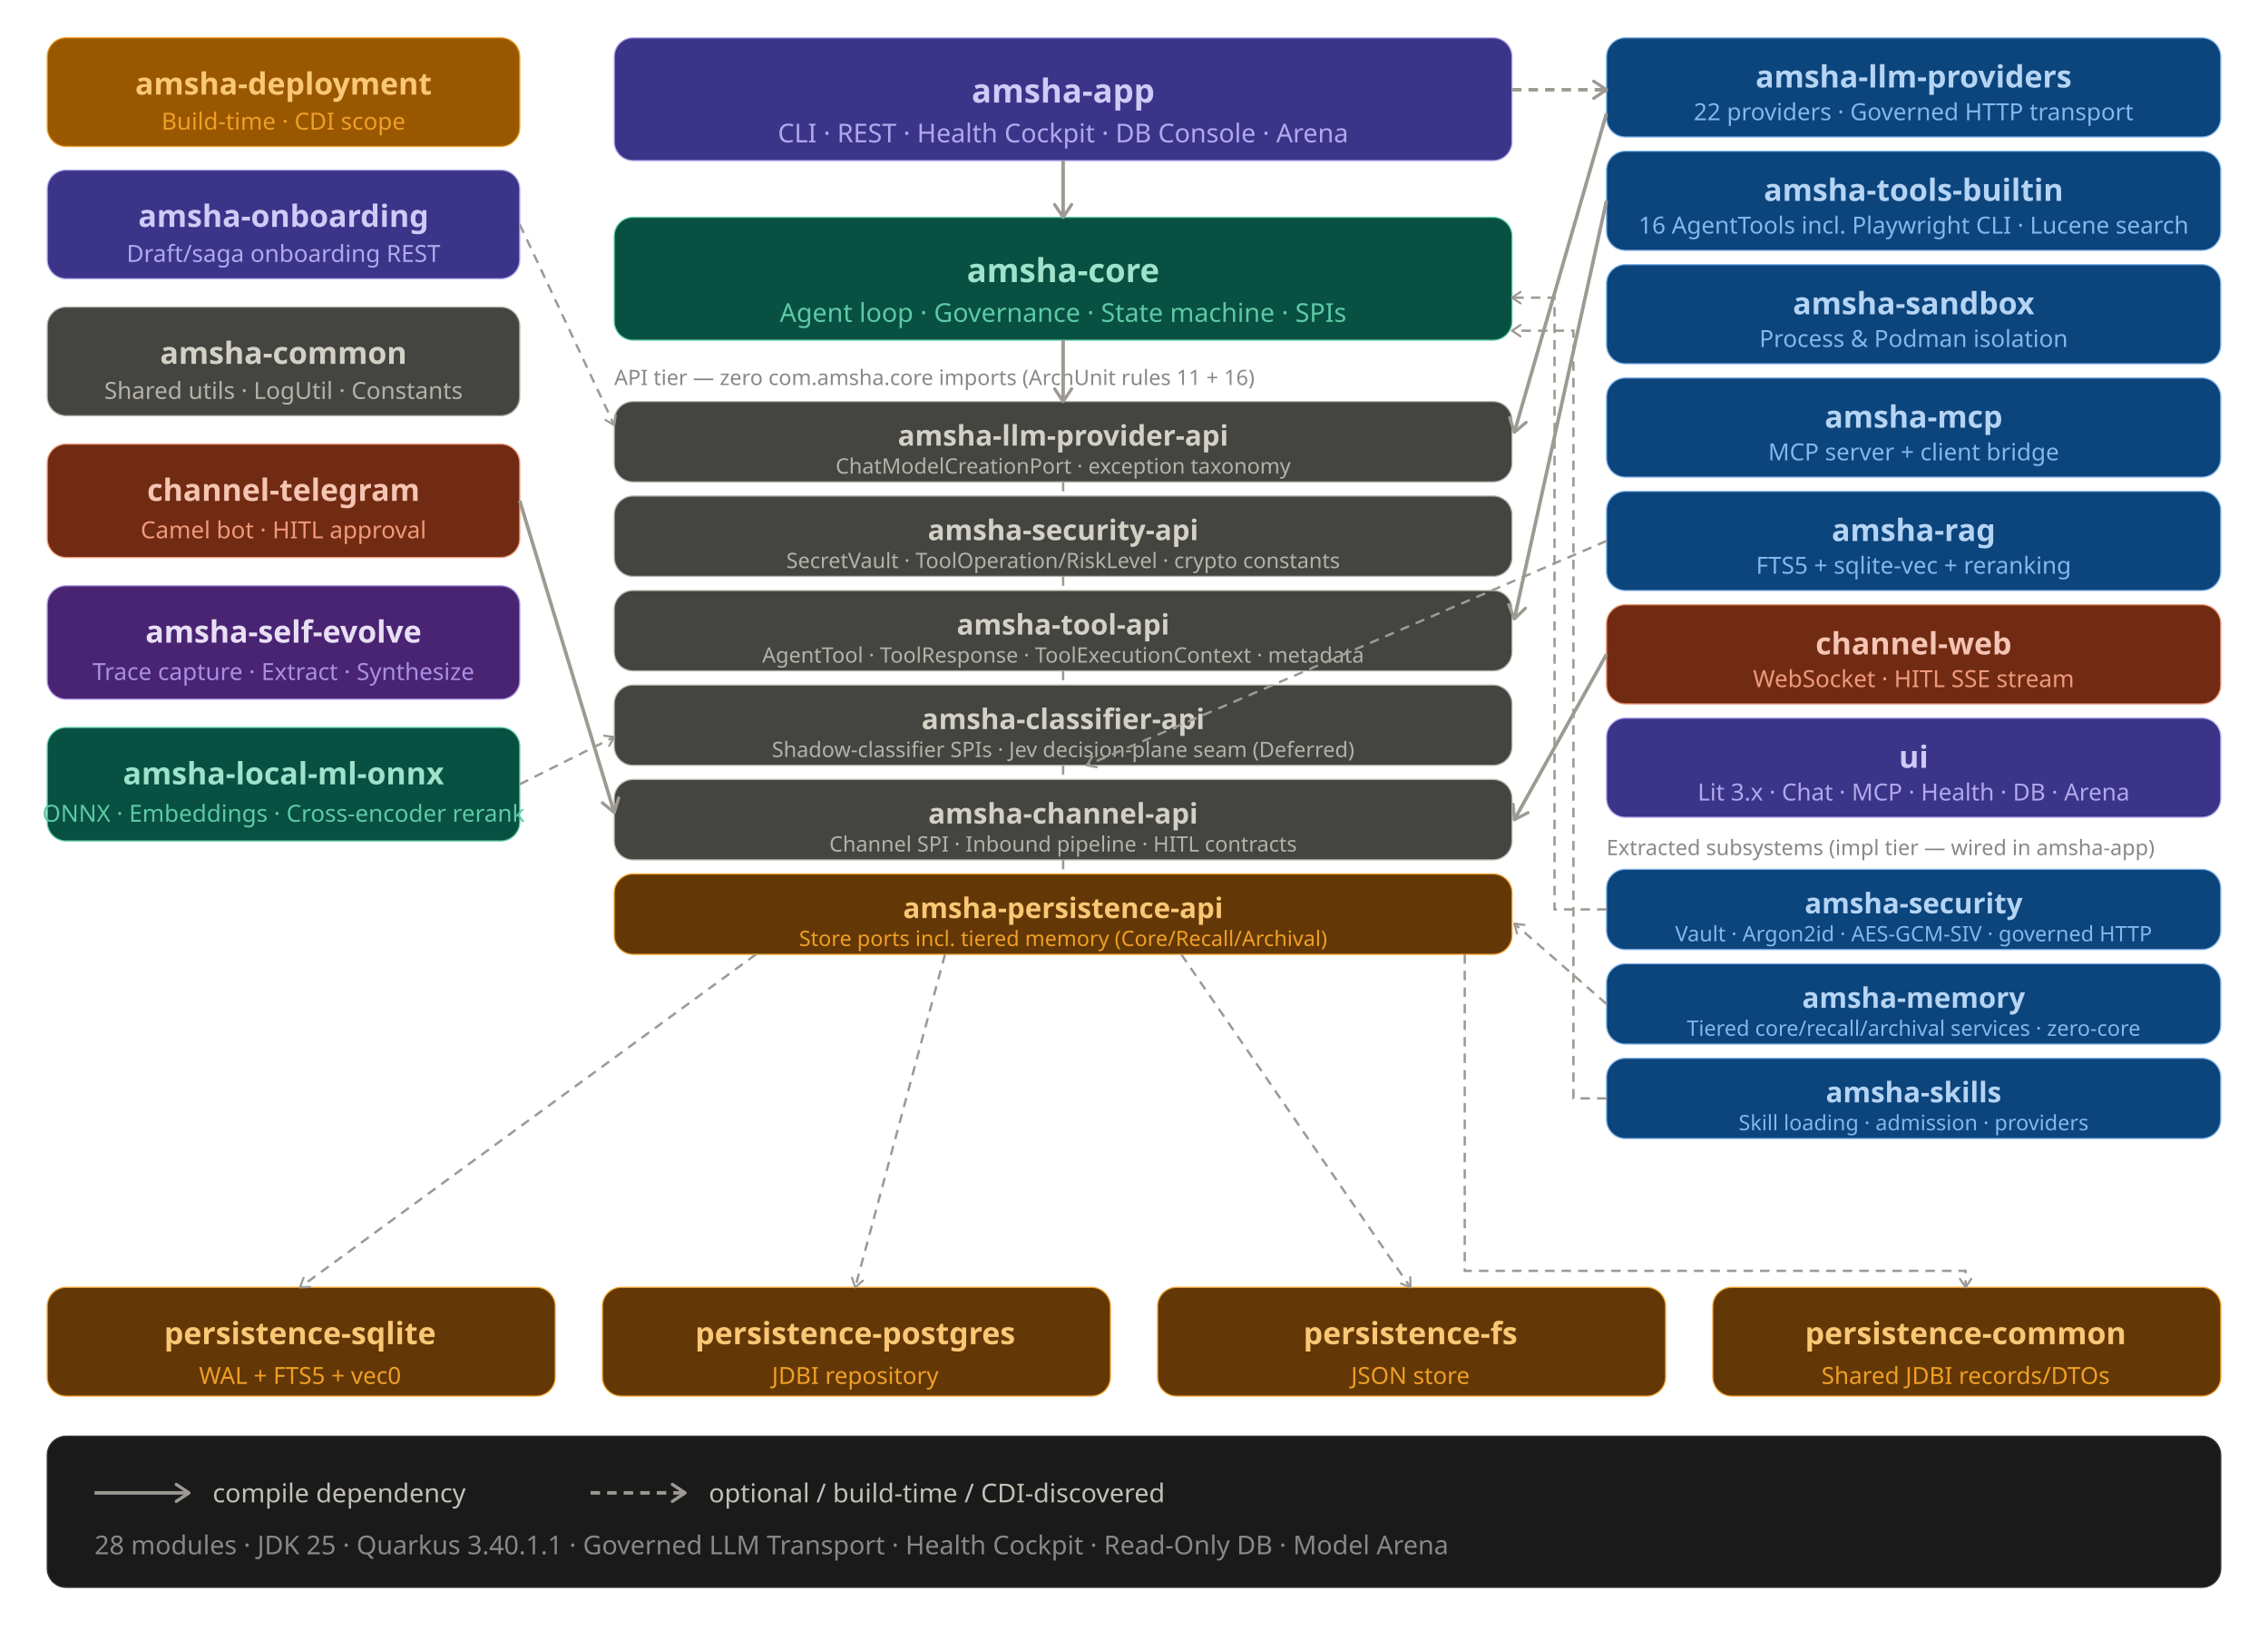
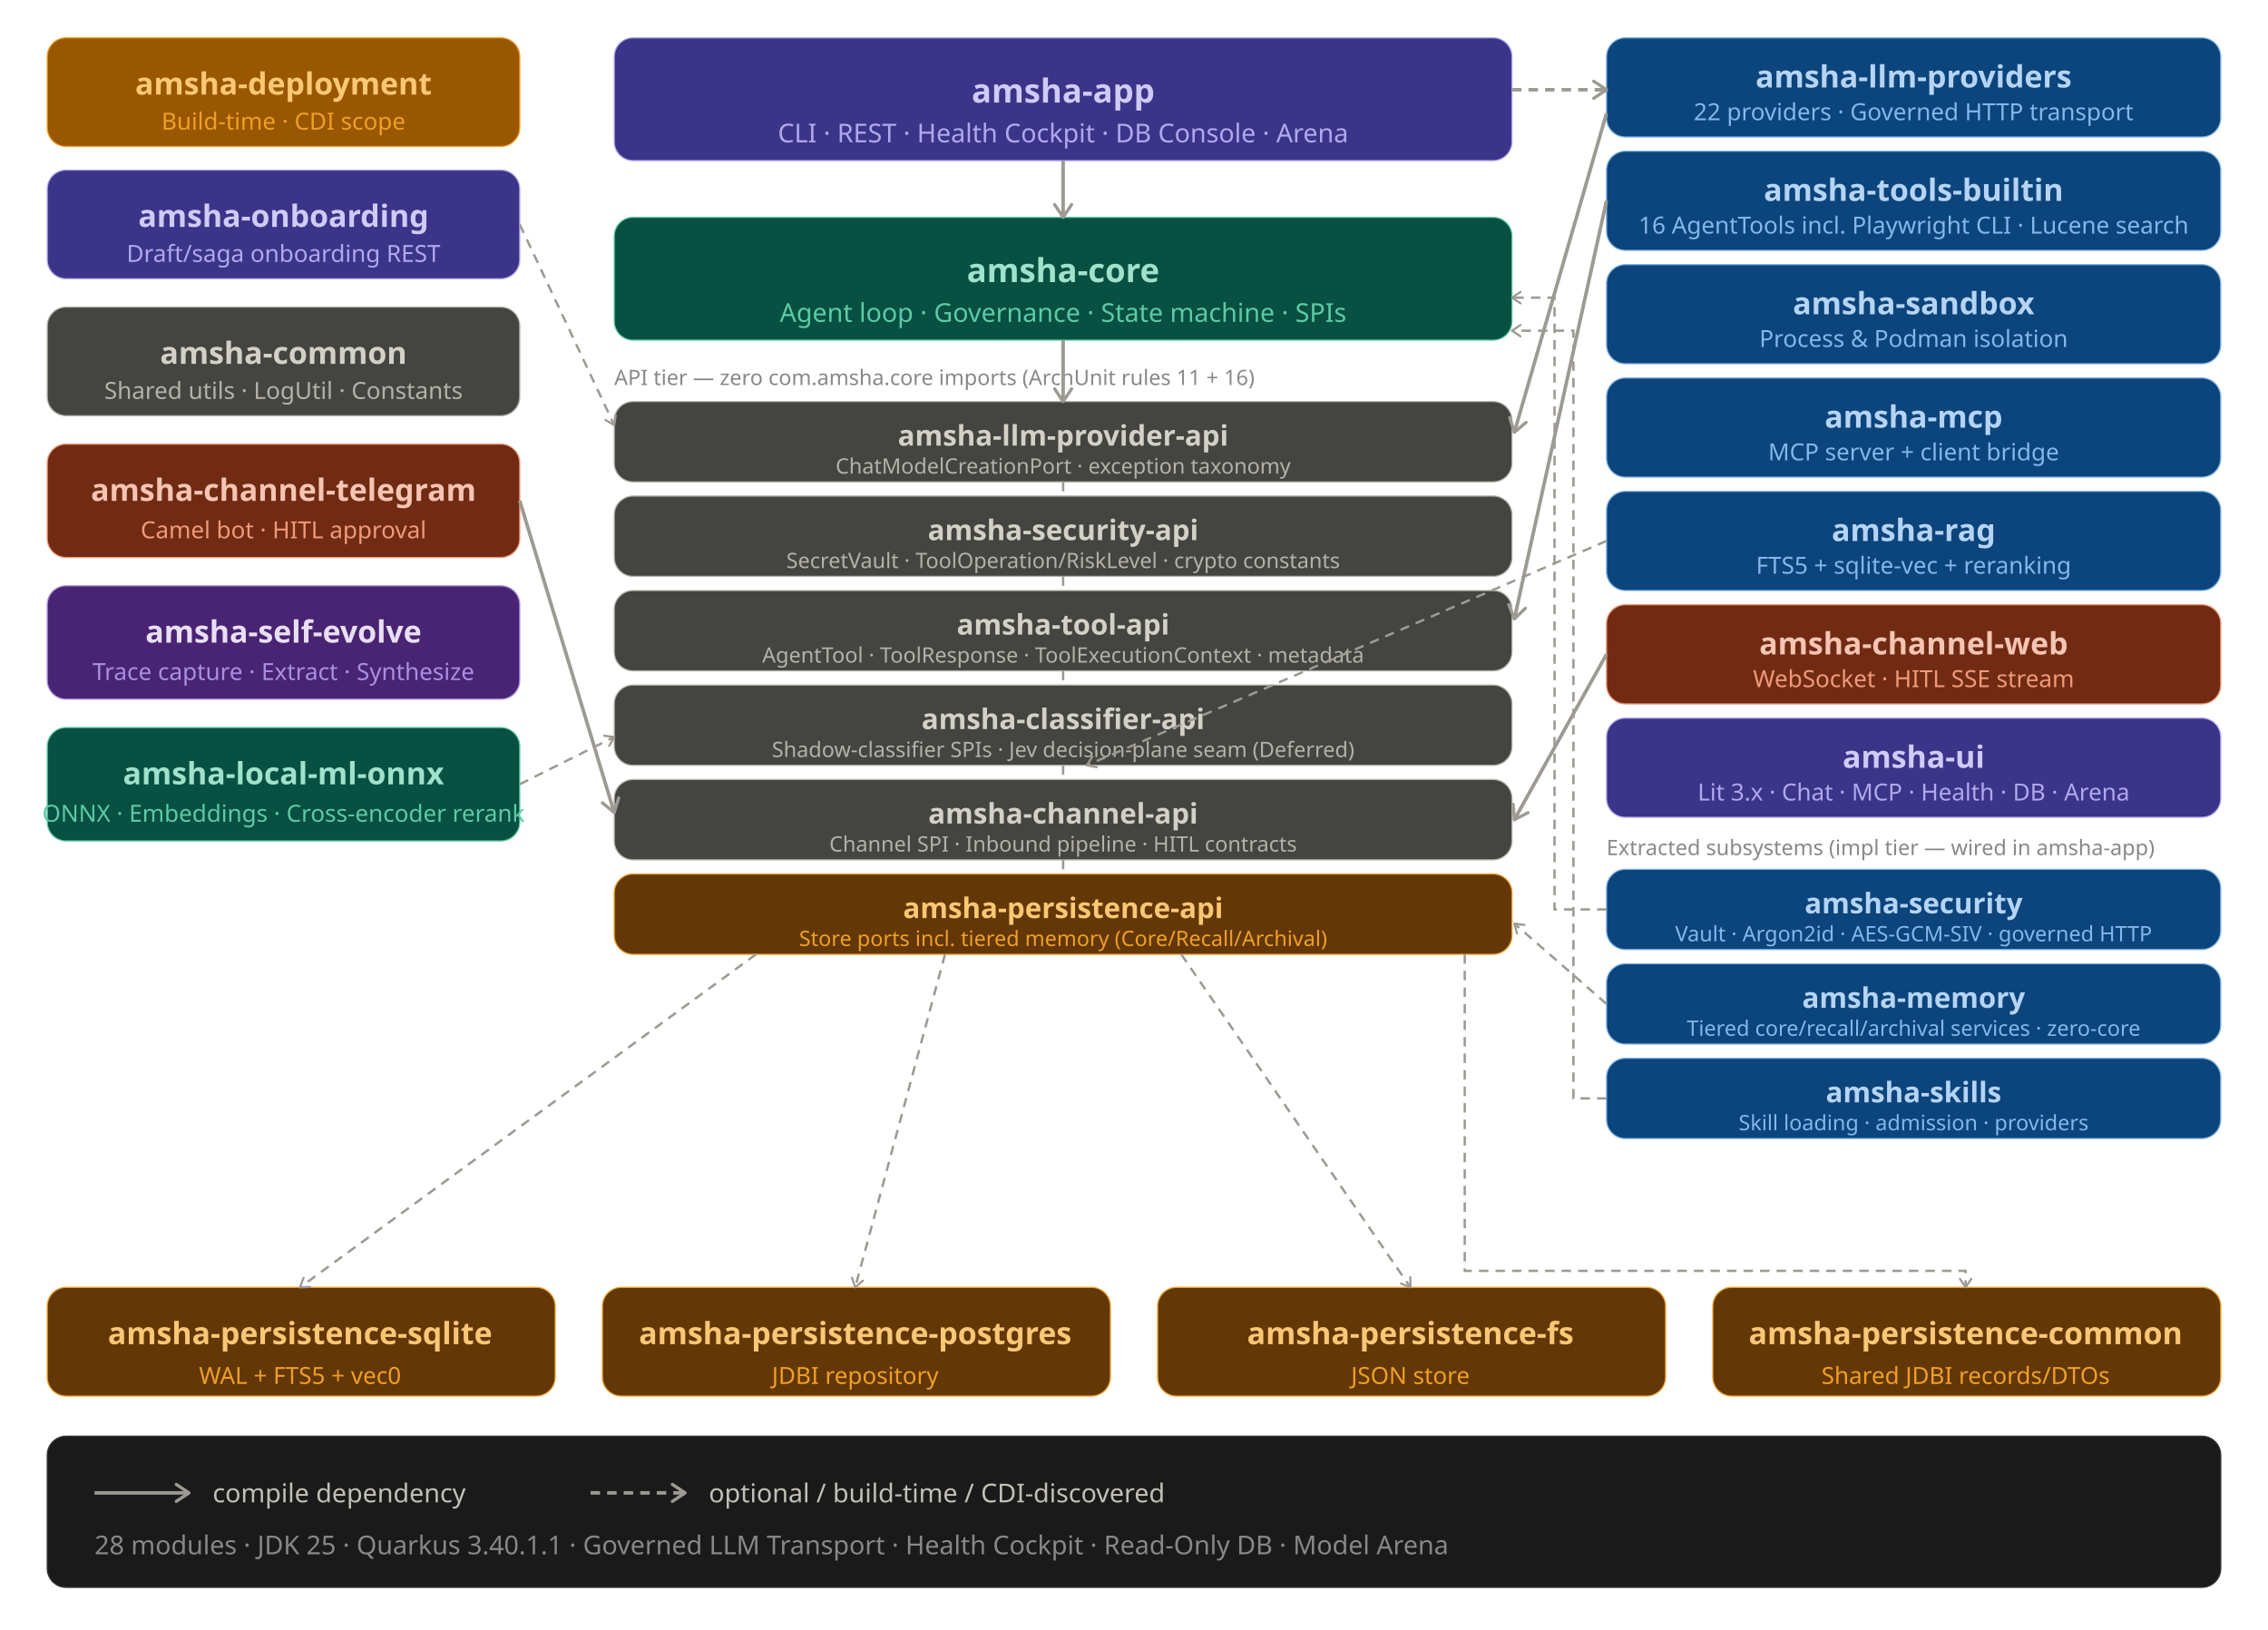
<svg xmlns="http://www.w3.org/2000/svg" width="100%" viewBox="0 0 960 690">
  <defs>
    <marker id="arrow" viewBox="0 0 10 10" refX="8" refY="5" markerWidth="6" markerHeight="6" orient="auto-start-reverse">
      <path d="M2 1L8 5L2 9" fill="none" stroke="context-stroke" stroke-width="1.5" stroke-linecap="round" stroke-linejoin="round" />
    </marker>
  </defs>
  <g font-family="'Segoe UI', system-ui, sans-serif">
    <rect x="20" y="16" width="200" height="46" rx="8" fill="#995700" stroke="#ef9f27" stroke-width="0.5" />
    <text x="120" y="35" text-anchor="middle" dominant-baseline="central" font-size="13" font-weight="600" fill="#fac775">amsha-deployment</text>
    <text x="120" y="51" text-anchor="middle" dominant-baseline="central" font-size="10" fill="#ef9f27">Build-time · CDI scope</text>
    <rect x="20" y="72" width="200" height="46" rx="8" fill="#3c3489" stroke="#afa9ec" stroke-width="0.5" />
    <text x="120" y="91" text-anchor="middle" dominant-baseline="central" font-size="13" font-weight="600" fill="#cecbf6">amsha-onboarding</text>
    <text x="120" y="107" text-anchor="middle" dominant-baseline="central" font-size="10" fill="#afa9ec">Draft/saga onboarding REST</text>
    <rect x="20" y="130" width="200" height="46" rx="8" fill="#444441" stroke="#b4b2a9" stroke-width="0.5" />
    <text x="120" y="149" text-anchor="middle" dominant-baseline="central" font-size="13" font-weight="600" fill="#d3d1c7">amsha-common</text>
    <text x="120" y="165" text-anchor="middle" dominant-baseline="central" font-size="10" fill="#b4b2a9">Shared utils · LogUtil · Constants</text>
    <rect x="20" y="188" width="200" height="48" rx="8" fill="#712b13" stroke="#f0997b" stroke-width="0.5" />
-     <text x="120" y="207" text-anchor="middle" dominant-baseline="central" font-size="13" font-weight="600" fill="#f5c4b3">channel-telegram</text>
+     <text x="120" y="207" text-anchor="middle" dominant-baseline="central" font-size="13" font-weight="600" fill="#f5c4b3">amsha-channel-telegram</text>
    <text x="120" y="224" text-anchor="middle" dominant-baseline="central" font-size="10" fill="#f0997b">Camel bot · HITL approval</text>
    <rect x="20" y="248" width="200" height="48" rx="8" fill="#492473" stroke="#a98fe2" stroke-width="0.5" />
    <text x="120" y="267" text-anchor="middle" dominant-baseline="central" font-size="13" font-weight="600" fill="#e8dff5">amsha-self-evolve</text>
    <text x="120" y="284" text-anchor="middle" dominant-baseline="central" font-size="10" fill="#a98fe2">Trace capture · Extract · Synthesize</text>
    <rect x="20" y="308" width="200" height="48" rx="8" fill="#085041" stroke="#5dcaa5" stroke-width="0.5" />
    <text x="120" y="327" text-anchor="middle" dominant-baseline="central" font-size="13" font-weight="600" fill="#9fe1cb">amsha-local-ml-onnx</text>
    <text x="120" y="344" text-anchor="middle" dominant-baseline="central" font-size="10" fill="#5dcaa5">ONNX · Embeddings · Cross-encoder rerank</text>
  </g>
  <g font-family="'Segoe UI', system-ui, sans-serif">
    <rect x="260" y="16" width="380" height="52" rx="8" fill="#3c3489" stroke="#afa9ec" stroke-width="0.5" />
    <text x="450" y="38" text-anchor="middle" dominant-baseline="central" font-size="14" font-weight="600" fill="#cecbf6">amsha-app</text>
    <text x="450" y="56" text-anchor="middle" dominant-baseline="central" font-size="11" fill="#afa9ec">CLI · REST · Health Cockpit · DB Console · Arena</text>
    <rect x="260" y="92" width="380" height="52" rx="8" fill="#085041" stroke="#5dcaa5" stroke-width="0.5" />
    <text x="450" y="114" text-anchor="middle" dominant-baseline="central" font-size="14" font-weight="600" fill="#9fe1cb">amsha-core</text>
    <text x="450" y="132" text-anchor="middle" dominant-baseline="central" font-size="11" fill="#5dcaa5">Agent loop · Governance · State machine · SPIs</text>
    <text x="260" y="163" font-size="9" fill="#888">API tier — zero com.amsha.core imports (ArchUnit rules 11 + 16)</text>
    <rect x="260" y="170" width="380" height="34" rx="8" fill="#444441" stroke="#b4b2a9" stroke-width="0.5" />
    <text x="450" y="184" text-anchor="middle" dominant-baseline="central" font-size="12" font-weight="600" fill="#d3d1c7">amsha-llm-provider-api</text>
    <text x="450" y="197" text-anchor="middle" dominant-baseline="central" font-size="9" fill="#b4b2a9">ChatModelCreationPort · exception taxonomy</text>
    <rect x="260" y="210" width="380" height="34" rx="8" fill="#444441" stroke="#b4b2a9" stroke-width="0.5" />
    <text x="450" y="224" text-anchor="middle" dominant-baseline="central" font-size="12" font-weight="600" fill="#d3d1c7">amsha-security-api</text>
    <text x="450" y="237" text-anchor="middle" dominant-baseline="central" font-size="9" fill="#b4b2a9">SecretVault · ToolOperation/RiskLevel · crypto constants</text>
    <rect x="260" y="250" width="380" height="34" rx="8" fill="#444441" stroke="#b4b2a9" stroke-width="0.5" />
    <text x="450" y="264" text-anchor="middle" dominant-baseline="central" font-size="12" font-weight="600" fill="#d3d1c7">amsha-tool-api</text>
    <text x="450" y="277" text-anchor="middle" dominant-baseline="central" font-size="9" fill="#b4b2a9">AgentTool · ToolResponse · ToolExecutionContext · metadata</text>
    <rect x="260" y="290" width="380" height="34" rx="8" fill="#444441" stroke="#b4b2a9" stroke-width="0.5" />
    <text x="450" y="304" text-anchor="middle" dominant-baseline="central" font-size="12" font-weight="600" fill="#d3d1c7">amsha-classifier-api</text>
    <text x="450" y="317" text-anchor="middle" dominant-baseline="central" font-size="9" fill="#b4b2a9">Shadow-classifier SPIs · Jev decision-plane seam (Deferred)</text>
    <rect x="260" y="330" width="380" height="34" rx="8" fill="#444441" stroke="#b4b2a9" stroke-width="0.5" />
    <text x="450" y="344" text-anchor="middle" dominant-baseline="central" font-size="12" font-weight="600" fill="#d3d1c7">amsha-channel-api</text>
    <text x="450" y="357" text-anchor="middle" dominant-baseline="central" font-size="9" fill="#b4b2a9">Channel SPI · Inbound pipeline · HITL contracts</text>
    <rect x="260" y="370" width="380" height="34" rx="8" fill="#633806" stroke="#ef9f27" stroke-width="0.5" />
    <text x="450" y="384" text-anchor="middle" dominant-baseline="central" font-size="12" font-weight="600" fill="#fac775">amsha-persistence-api</text>
    <text x="450" y="397" text-anchor="middle" dominant-baseline="central" font-size="9" fill="#ef9f27">Store ports incl. tiered memory (Core/Recall/Archival)</text>
  </g>
  <g font-family="'Segoe UI', system-ui, sans-serif">
    <rect x="680" y="16" width="260" height="42" rx="8" fill="#0c447c" stroke="#85b7eb" stroke-width="0.5" />
    <text x="810" y="32" text-anchor="middle" dominant-baseline="central" font-size="13" font-weight="600" fill="#b5d4f4">amsha-llm-providers</text>
    <text x="810" y="47" text-anchor="middle" dominant-baseline="central" font-size="10" fill="#85b7eb">22 providers · Governed HTTP transport</text>
    <rect x="680" y="64" width="260" height="42" rx="8" fill="#0c447c" stroke="#85b7eb" stroke-width="0.5" />
    <text x="810" y="80" text-anchor="middle" dominant-baseline="central" font-size="13" font-weight="600" fill="#b5d4f4">amsha-tools-builtin</text>
    <text x="810" y="95" text-anchor="middle" dominant-baseline="central" font-size="10" fill="#85b7eb">16 AgentTools incl. Playwright CLI · Lucene search</text>
    <rect x="680" y="112" width="260" height="42" rx="8" fill="#0c447c" stroke="#85b7eb" stroke-width="0.5" />
    <text x="810" y="128" text-anchor="middle" dominant-baseline="central" font-size="13" font-weight="600" fill="#b5d4f4">amsha-sandbox</text>
    <text x="810" y="143" text-anchor="middle" dominant-baseline="central" font-size="10" fill="#85b7eb">Process &amp; Podman isolation</text>
    <rect x="680" y="160" width="260" height="42" rx="8" fill="#0c447c" stroke="#85b7eb" stroke-width="0.5" />
    <text x="810" y="176" text-anchor="middle" dominant-baseline="central" font-size="13" font-weight="600" fill="#b5d4f4">amsha-mcp</text>
    <text x="810" y="191" text-anchor="middle" dominant-baseline="central" font-size="10" fill="#85b7eb">MCP server + client bridge</text>
    <rect x="680" y="208" width="260" height="42" rx="8" fill="#0c447c" stroke="#85b7eb" stroke-width="0.5" />
    <text x="810" y="224" text-anchor="middle" dominant-baseline="central" font-size="13" font-weight="600" fill="#b5d4f4">amsha-rag</text>
    <text x="810" y="239" text-anchor="middle" dominant-baseline="central" font-size="10" fill="#85b7eb">FTS5 + sqlite-vec + reranking</text>
    <rect x="680" y="256" width="260" height="42" rx="8" fill="#712b13" stroke="#f0997b" stroke-width="0.5" />
-     <text x="810" y="272" text-anchor="middle" dominant-baseline="central" font-size="13" font-weight="600" fill="#f5c4b3">channel-web</text>
+     <text x="810" y="272" text-anchor="middle" dominant-baseline="central" font-size="13" font-weight="600" fill="#f5c4b3">amsha-channel-web</text>
    <text x="810" y="287" text-anchor="middle" dominant-baseline="central" font-size="10" fill="#f0997b">WebSocket · HITL SSE stream</text>
    <rect x="680" y="304" width="260" height="42" rx="8" fill="#3c3489" stroke="#afa9ec" stroke-width="0.5" />
-     <text x="810" y="320" text-anchor="middle" dominant-baseline="central" font-size="13" font-weight="600" fill="#cecbf6">ui</text>
+     <text x="810" y="320" text-anchor="middle" dominant-baseline="central" font-size="13" font-weight="600" fill="#cecbf6">amsha-ui</text>
    <text x="810" y="335" text-anchor="middle" dominant-baseline="central" font-size="10" fill="#afa9ec">Lit 3.x · Chat · MCP · Health · DB · Arena</text>
    <text x="680" y="362" font-size="9" fill="#888">Extracted subsystems (impl tier — wired in amsha-app)</text>
    <rect x="680" y="368" width="260" height="34" rx="8" fill="#0c447c" stroke="#85b7eb" stroke-width="0.5" />
    <text x="810" y="382" text-anchor="middle" dominant-baseline="central" font-size="12" font-weight="600" fill="#b5d4f4">amsha-security</text>
    <text x="810" y="395" text-anchor="middle" dominant-baseline="central" font-size="9" fill="#85b7eb">Vault · Argon2id · AES-GCM-SIV · governed HTTP</text>
    <rect x="680" y="408" width="260" height="34" rx="8" fill="#0c447c" stroke="#85b7eb" stroke-width="0.5" />
    <text x="810" y="422" text-anchor="middle" dominant-baseline="central" font-size="12" font-weight="600" fill="#b5d4f4">amsha-memory</text>
    <text x="810" y="435" text-anchor="middle" dominant-baseline="central" font-size="9" fill="#85b7eb">Tiered core/recall/archival services · zero-core</text>
    <rect x="680" y="448" width="260" height="34" rx="8" fill="#0c447c" stroke="#85b7eb" stroke-width="0.5" />
    <text x="810" y="462" text-anchor="middle" dominant-baseline="central" font-size="12" font-weight="600" fill="#b5d4f4">amsha-skills</text>
    <text x="810" y="475" text-anchor="middle" dominant-baseline="central" font-size="9" fill="#85b7eb">Skill loading · admission · providers</text>
  </g>
  <g font-family="'Segoe UI', system-ui, sans-serif">
    <rect x="20" y="545" width="215" height="46" rx="8" fill="#633806" stroke="#ef9f27" stroke-width="0.5" />
-     <text x="127" y="564" text-anchor="middle" dominant-baseline="central" font-size="13" font-weight="600" fill="#fac775">persistence-sqlite</text>
+     <text x="127" y="564" text-anchor="middle" dominant-baseline="central" font-size="13" font-weight="600" fill="#fac775">amsha-persistence-sqlite</text>
    <text x="127" y="582" text-anchor="middle" dominant-baseline="central" font-size="10" fill="#ef9f27">WAL + FTS5 + vec0</text>
    <rect x="255" y="545" width="215" height="46" rx="8" fill="#633806" stroke="#ef9f27" stroke-width="0.5" />
-     <text x="362" y="564" text-anchor="middle" dominant-baseline="central" font-size="13" font-weight="600" fill="#fac775">persistence-postgres</text>
+     <text x="362" y="564" text-anchor="middle" dominant-baseline="central" font-size="13" font-weight="600" fill="#fac775">amsha-persistence-postgres</text>
    <text x="362" y="582" text-anchor="middle" dominant-baseline="central" font-size="10" fill="#ef9f27">JDBI repository</text>
    <rect x="490" y="545" width="215" height="46" rx="8" fill="#633806" stroke="#ef9f27" stroke-width="0.5" />
-     <text x="597" y="564" text-anchor="middle" dominant-baseline="central" font-size="13" font-weight="600" fill="#fac775">persistence-fs</text>
+     <text x="597" y="564" text-anchor="middle" dominant-baseline="central" font-size="13" font-weight="600" fill="#fac775">amsha-persistence-fs</text>
    <text x="597" y="582" text-anchor="middle" dominant-baseline="central" font-size="10" fill="#ef9f27">JSON store</text>
    <rect x="725" y="545" width="215" height="46" rx="8" fill="#633806" stroke="#ef9f27" stroke-width="0.5" />
-     <text x="832" y="564" text-anchor="middle" dominant-baseline="central" font-size="13" font-weight="600" fill="#fac775">persistence-common</text>
+     <text x="832" y="564" text-anchor="middle" dominant-baseline="central" font-size="13" font-weight="600" fill="#fac775">amsha-persistence-common</text>
    <text x="832" y="582" text-anchor="middle" dominant-baseline="central" font-size="10" fill="#ef9f27">Shared JDBI records/DTOs</text>
  </g>
  <line x1="450" y1="68" x2="450" y2="92" stroke="#9c9a92" stroke-width="1.5" marker-end="url(#arrow)" />
  <line x1="450" y1="144" x2="450" y2="170" stroke="#9c9a92" stroke-width="1.5" marker-end="url(#arrow)" />
  <line x1="450" y1="204" x2="450" y2="210" stroke="#9c9a92" stroke-width="1" stroke-dasharray="4 3" />
  <line x1="450" y1="244" x2="450" y2="250" stroke="#9c9a92" stroke-width="1" stroke-dasharray="4 3" />
  <line x1="450" y1="284" x2="450" y2="290" stroke="#9c9a92" stroke-width="1" stroke-dasharray="4 3" />
  <line x1="450" y1="324" x2="450" y2="330" stroke="#9c9a92" stroke-width="1" stroke-dasharray="4 3" />
  <line x1="450" y1="364" x2="450" y2="370" stroke="#9c9a92" stroke-width="1" stroke-dasharray="4 3" />
  <line x1="640" y1="38" x2="680" y2="38" stroke="#9c9a92" stroke-width="1.5" stroke-dasharray="4 3" marker-end="url(#arrow)" />
  <line x1="680" y1="48" x2="641" y2="183" stroke="#9c9a92" stroke-width="1.5" marker-end="url(#arrow)" />
  <line x1="220" y1="95" x2="260" y2="180" stroke="#9c9a92" stroke-width="1" stroke-dasharray="4 3" marker-end="url(#arrow)" />
  <line x1="220" y1="212" x2="260" y2="344" stroke="#9c9a92" stroke-width="1.5" marker-end="url(#arrow)" />
  <line x1="680" y1="277" x2="641" y2="347" stroke="#9c9a92" stroke-width="1.5" marker-end="url(#arrow)" />
  <line x1="320" y1="404" x2="127" y2="545" stroke="#9c9a92" stroke-width="1" stroke-dasharray="4 3" marker-end="url(#arrow)" />
  <line x1="400" y1="404" x2="362" y2="545" stroke="#9c9a92" stroke-width="1" stroke-dasharray="4 3" marker-end="url(#arrow)" />
  <line x1="500" y1="404" x2="597" y2="545" stroke="#9c9a92" stroke-width="1" stroke-dasharray="4 3" marker-end="url(#arrow)" />
  <path d="M620 404 L620 538 L832 538 L832 545" fill="none" stroke="#9c9a92" stroke-width="1" stroke-dasharray="4 3" marker-end="url(#arrow)" />
  <path d="M680 385 L658 385 L658 126 L640 126" fill="none" stroke="#9c9a92" stroke-width="1" stroke-dasharray="4 3" marker-end="url(#arrow)" />
  <path d="M680 465 L666 465 L666 140 L640 140" fill="none" stroke="#9c9a92" stroke-width="1" stroke-dasharray="4 3" marker-end="url(#arrow)" />
  <path d="M680 425 L641 391" fill="none" stroke="#9c9a92" stroke-width="1" stroke-dasharray="4 3" marker-end="url(#arrow)" />
  <path d="M680 85 L641 262" fill="none" stroke="#9c9a92" stroke-width="1.5" marker-end="url(#arrow)" />
  <path d="M220 332 L260 312" fill="none" stroke="#9c9a92" stroke-width="1" stroke-dasharray="4 3" marker-end="url(#arrow)" />
  <path d="M680 229 L460 324" fill="none" stroke="#9c9a92" stroke-width="1" stroke-dasharray="4 3" marker-end="url(#arrow)" />
  <g font-family="'Segoe UI', system-ui, sans-serif" font-size="11" fill="#c2c0b6">
    <rect x="20" y="608" width="920" height="64" rx="8" fill="#1a1a1a" stroke="#333" stroke-width="0.5" />
    <line x1="40" y1="632" x2="80" y2="632" stroke="#9c9a92" stroke-width="1.5" marker-end="url(#arrow)" />
    <text x="90" y="636" fill="#c2c0b6">compile dependency</text>
    <line x1="250" y1="632" x2="290" y2="632" stroke="#9c9a92" stroke-width="1.5" stroke-dasharray="4 3" marker-end="url(#arrow)" />
    <text x="300" y="636" fill="#c2c0b6">optional / build-time / CDI-discovered</text>
    <text x="40" y="658" fill="#888">28 modules · JDK 25 · Quarkus 3.40.1.1 · Governed LLM Transport · Health Cockpit · Read-Only DB · Model Arena</text>
  </g>
</svg>
